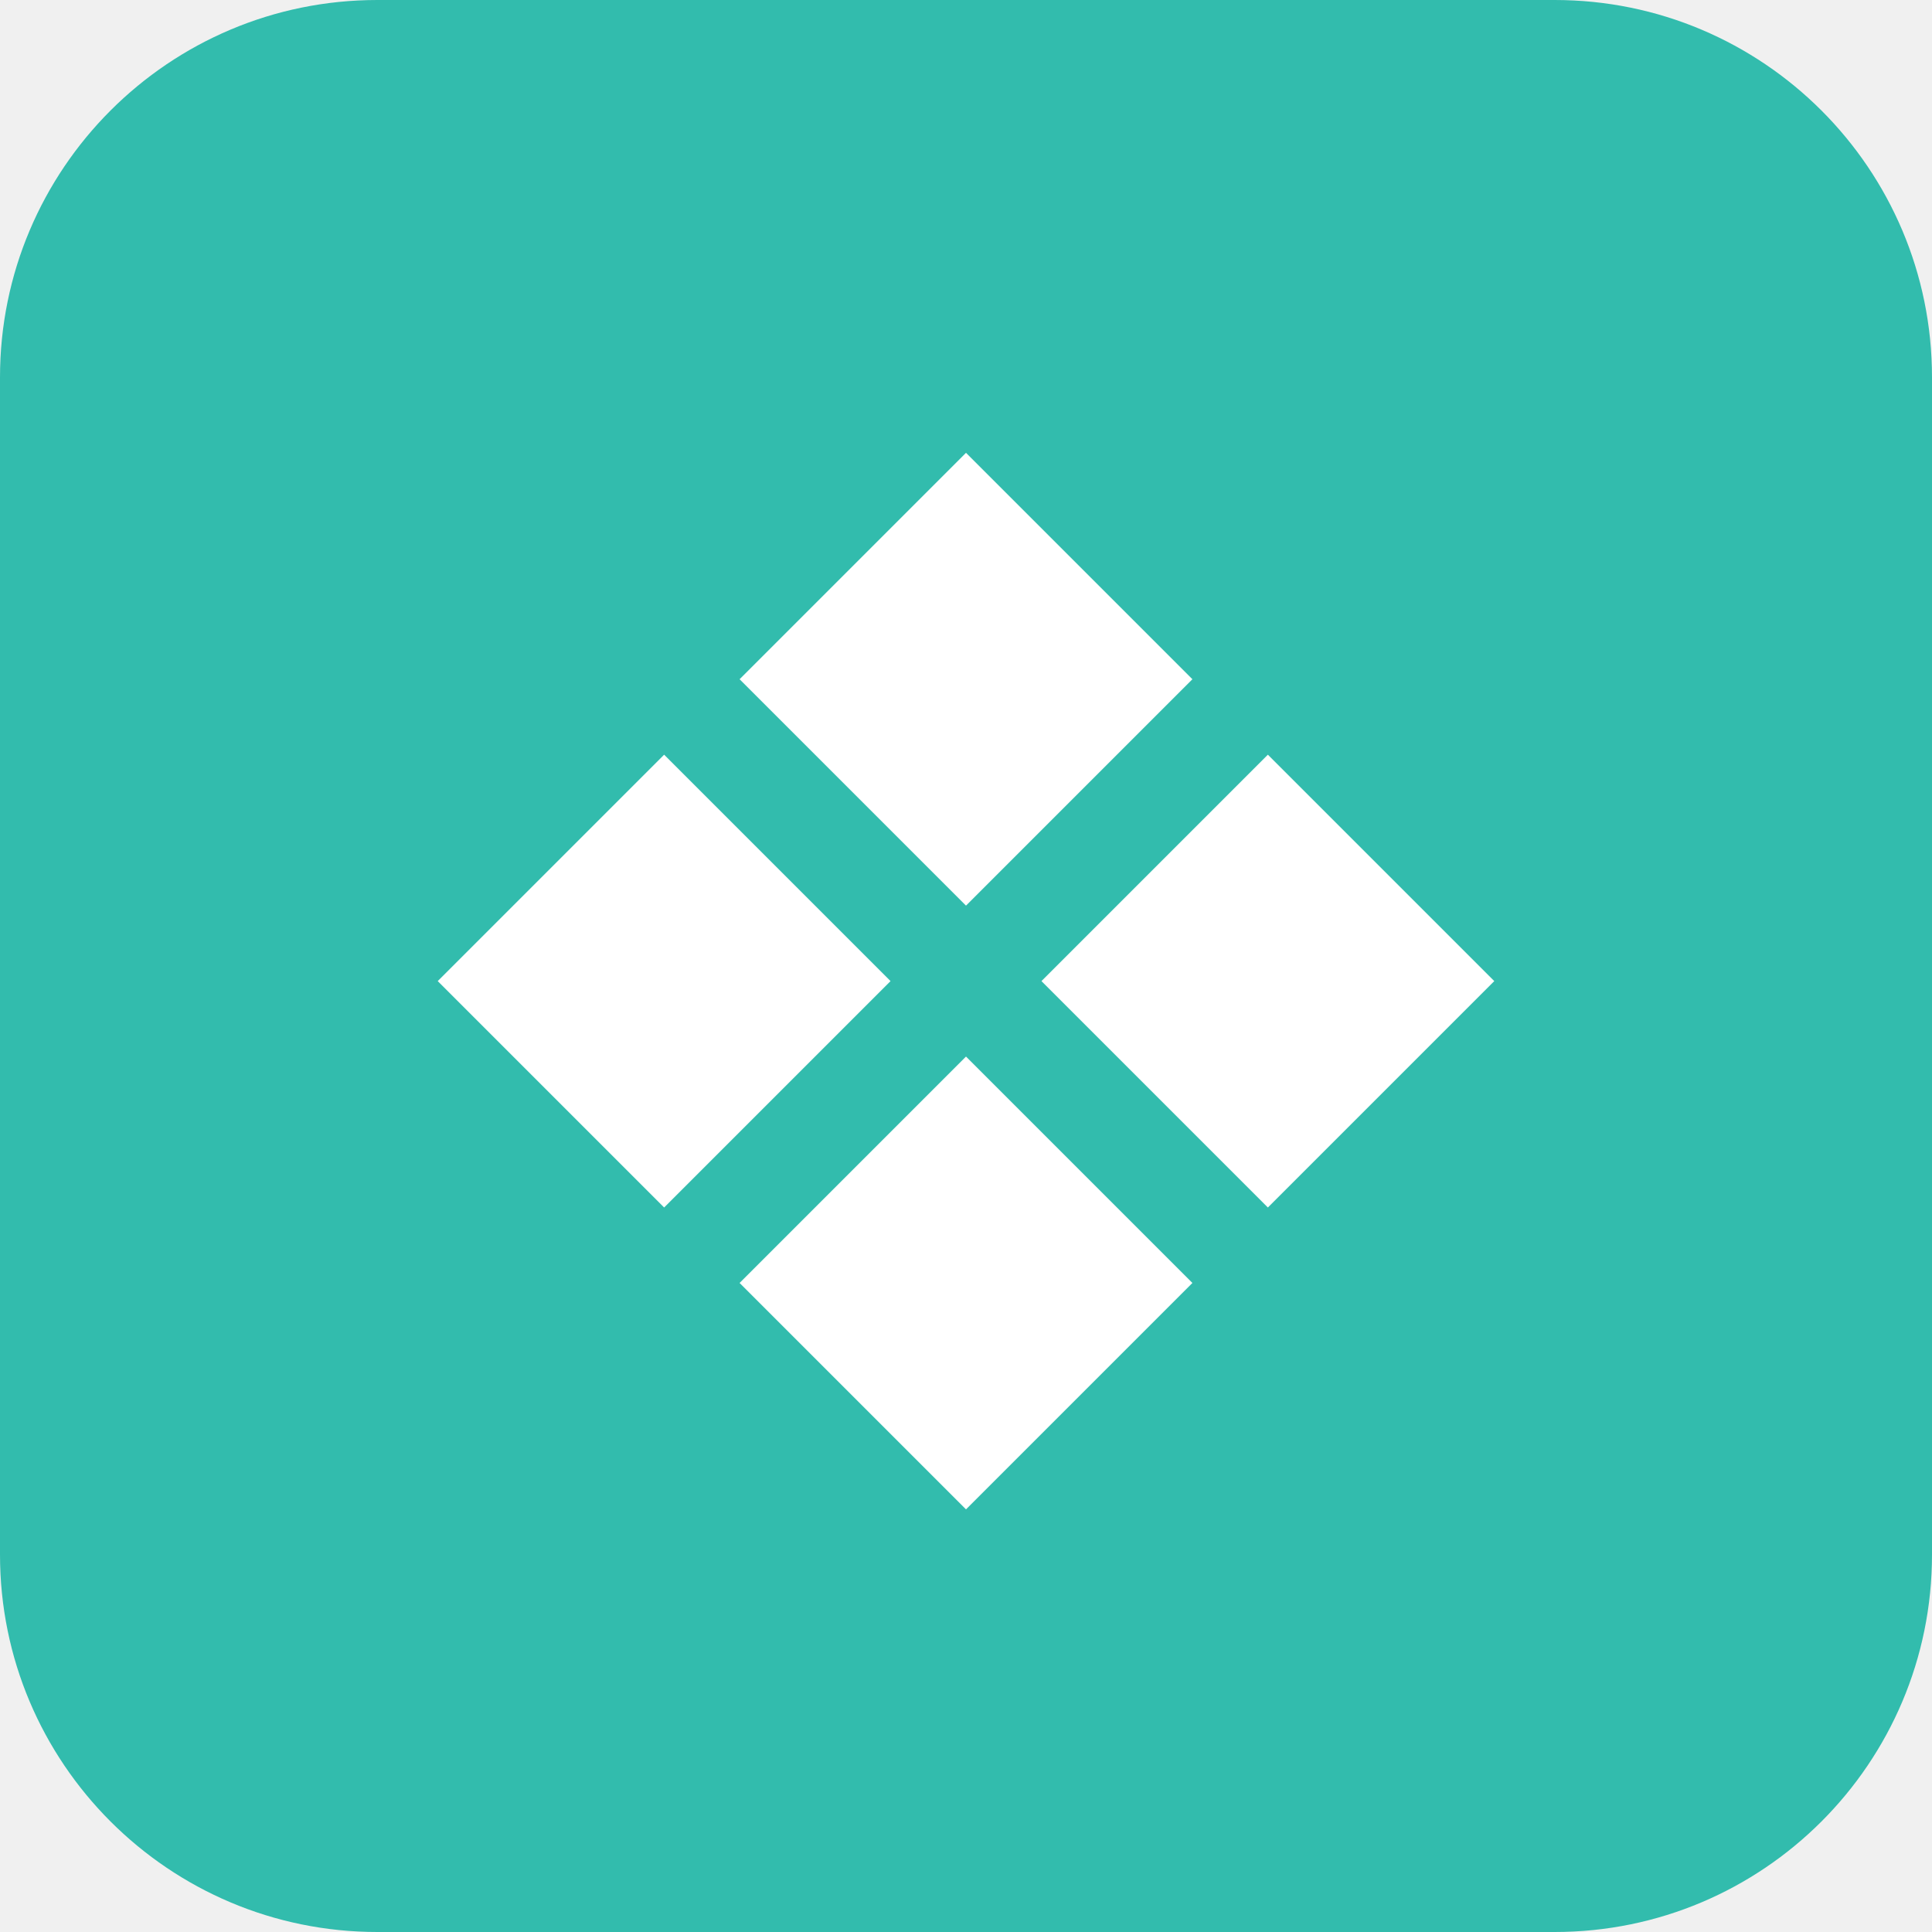
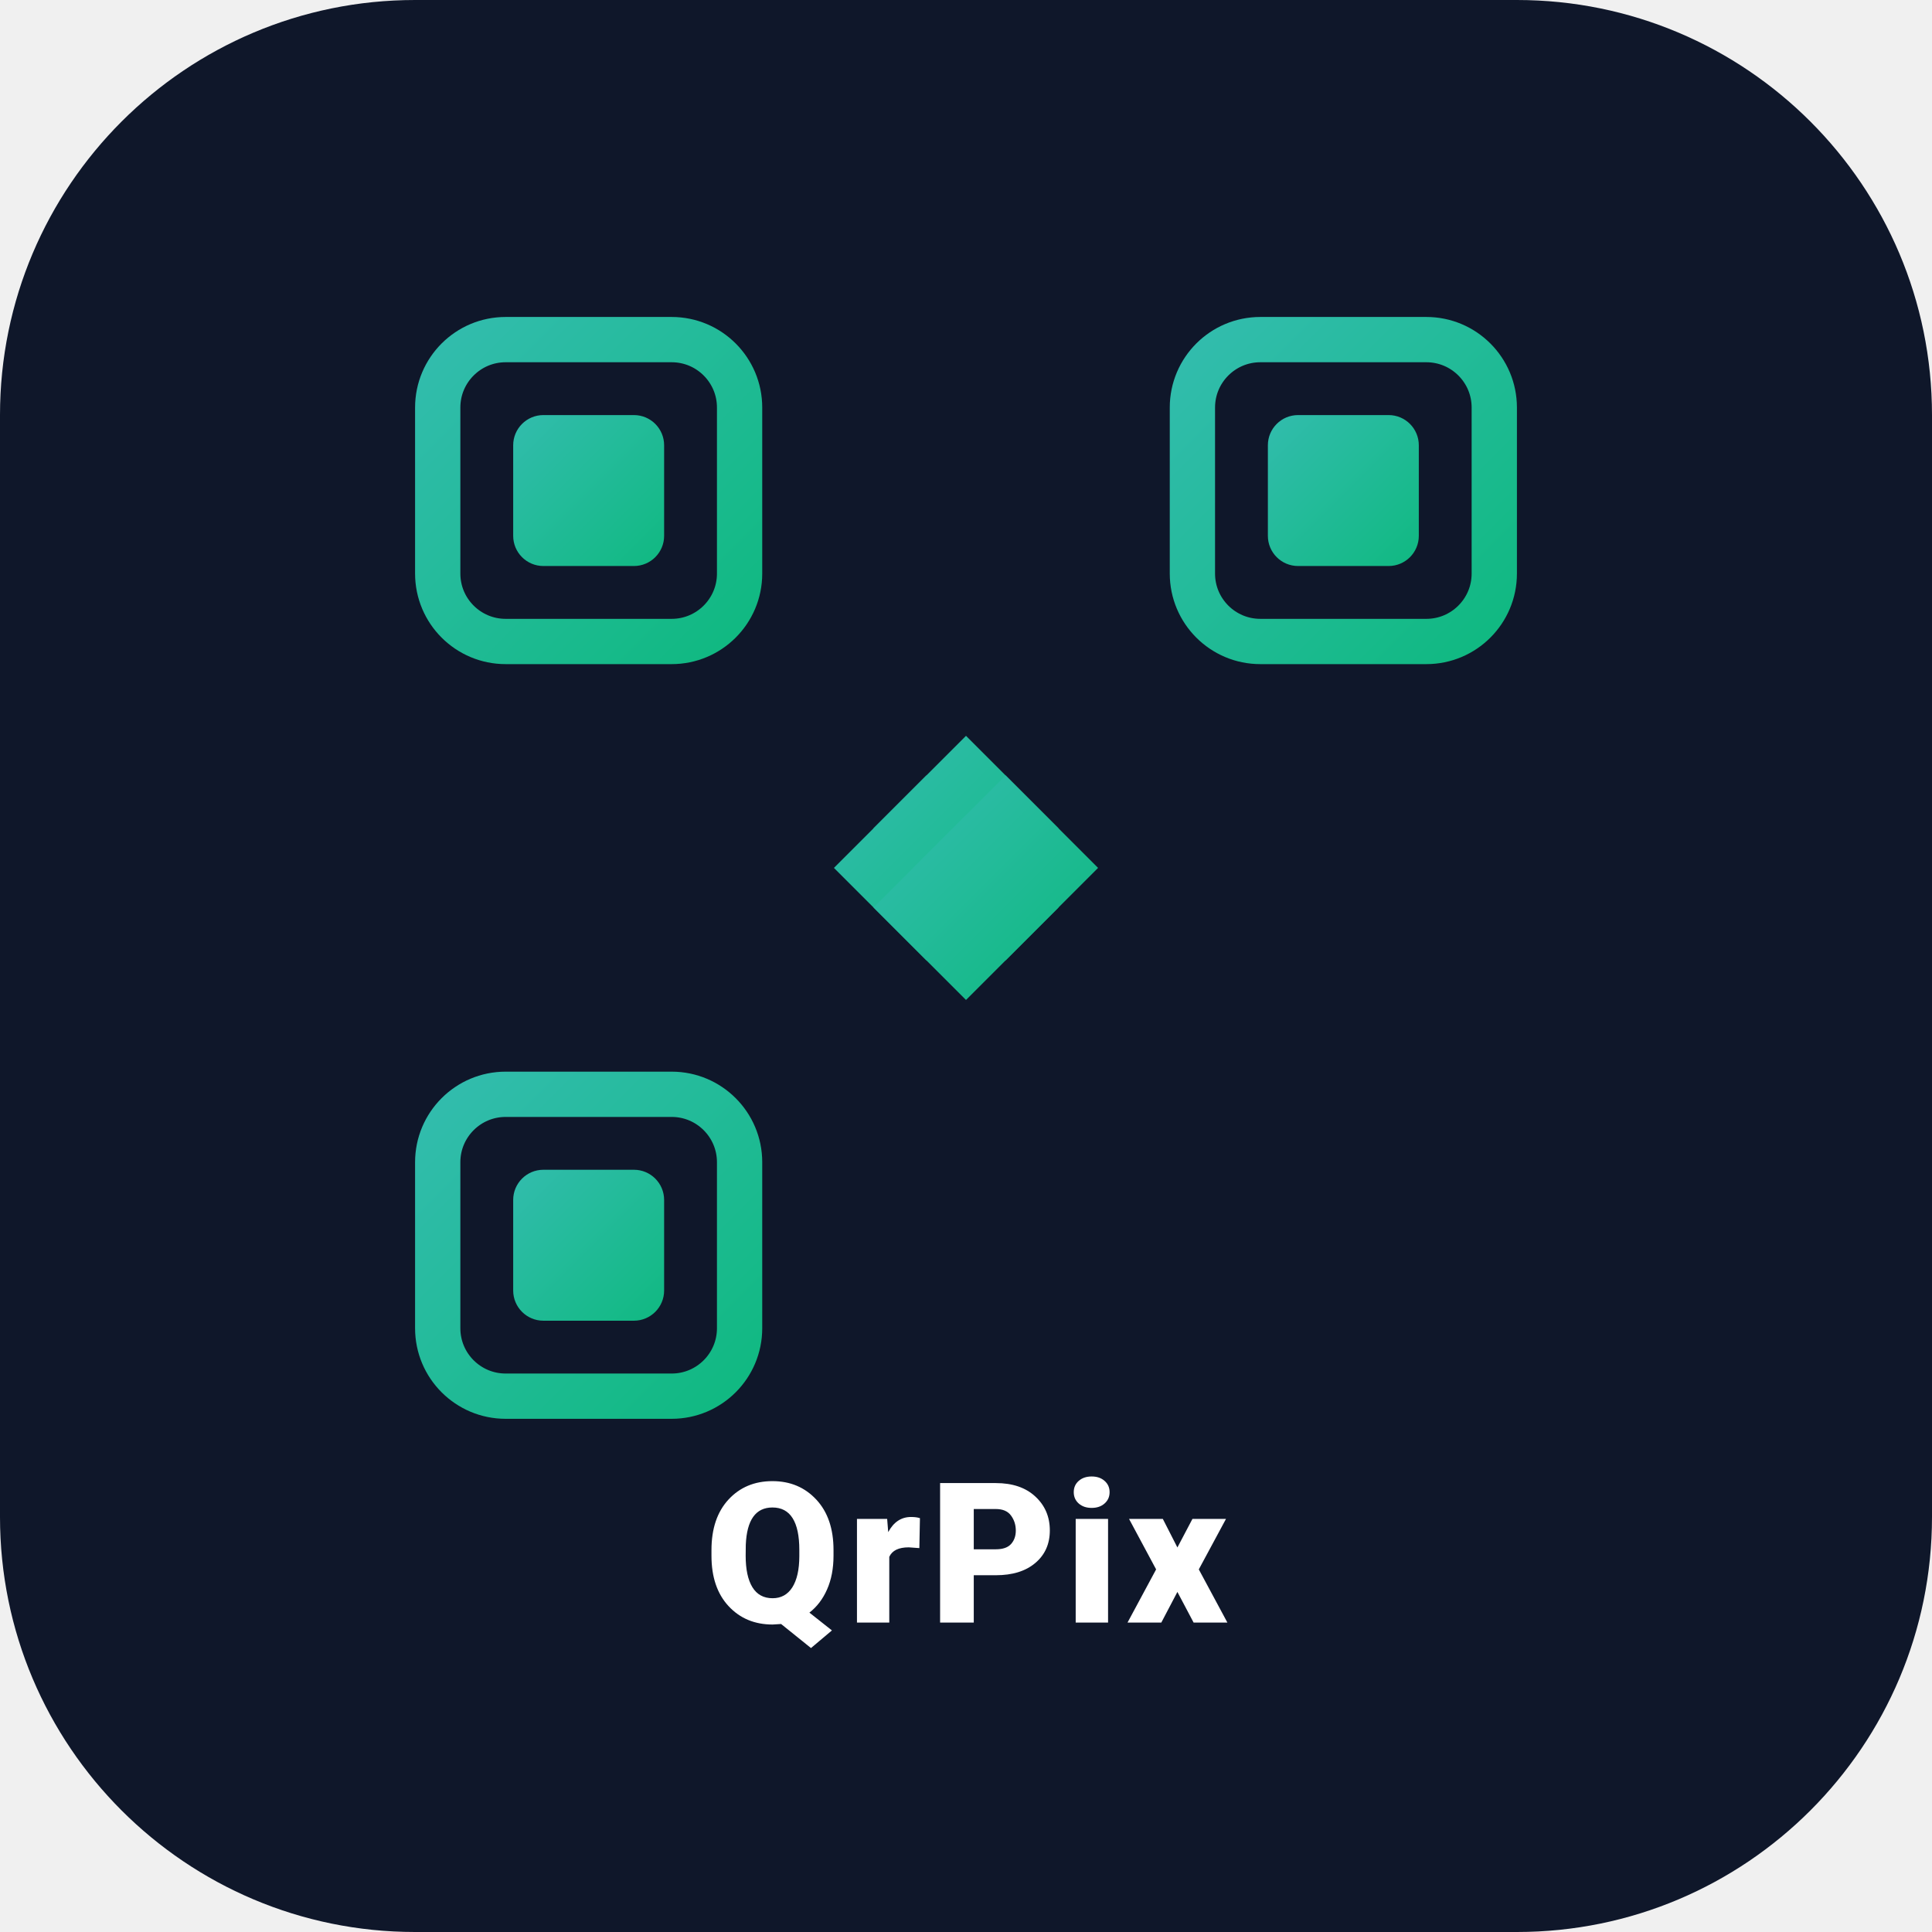
- <svg xmlns="http://www.w3.org/2000/svg" viewBox="0 0 512 512">
-   <rect width="512" height="512" rx="100" fill="#32BCAD" />
-   <path fill="#FFFFFF" d="M256 120l-60 60 60 60 60-60-60-60zm-80 80l-60 60 60 60 60-60-60-60zm160 0l-60 60 60 60 60-60-60-60zm-80 80l-60 60 60 60 60-60-60-60z" />
+ <svg xmlns="http://www.w3.org/2000/svg" viewBox="0 0 512 512" width="512" height="512">
+   <defs>
+     <linearGradient id="pixGrad" x1="0%" y1="0%" x2="100%" y2="100%">
+       <stop offset="0%" stop-color="#32BCAD" />
+       <stop offset="100%" stop-color="#10B981" />
+     </linearGradient>
+   </defs>
+   <rect width="512" height="512" rx="110" fill="#0F172A" />
+   <rect x="116" y="90" width="80" height="80" rx="18" fill="none" stroke="url(#pixGrad)" stroke-width="12" />
+   <rect x="136" y="110" width="40" height="40" rx="8" fill="url(#pixGrad)" />
+   <rect x="316" y="90" width="80" height="80" rx="18" fill="none" stroke="url(#pixGrad)" stroke-width="12" />
+   <rect x="336" y="110" width="40" height="40" rx="8" fill="url(#pixGrad)" />
+   <rect x="116" y="290" width="80" height="80" rx="18" fill="none" stroke="url(#pixGrad)" stroke-width="12" />
+   <rect x="136" y="310" width="40" height="40" rx="8" fill="url(#pixGrad)" />
+   <g transform="translate(256, 230) scale(0.7)" fill="url(#pixGrad)">
+     <path d="M0 -50 L35 -15 L0 20 L-35 -15 Z" />
+     <path d="M-50 0 L-15 35 L20 0 L-15 -35 Z" />
+     <path d="M0 50 L35 15 L0 -20 L-35 15 Z" />
+     <path d="M50 0 L15 35 L-20 0 L15 -35 Z" />
+   </g>
+   <text x="50%" y="430" font-family="'Segoe UI', Roboto, sans-serif" font-weight="800" font-size="52" fill="#FFFFFF" text-anchor="middle" letter-spacing="2">QrPix</text>
</svg>
